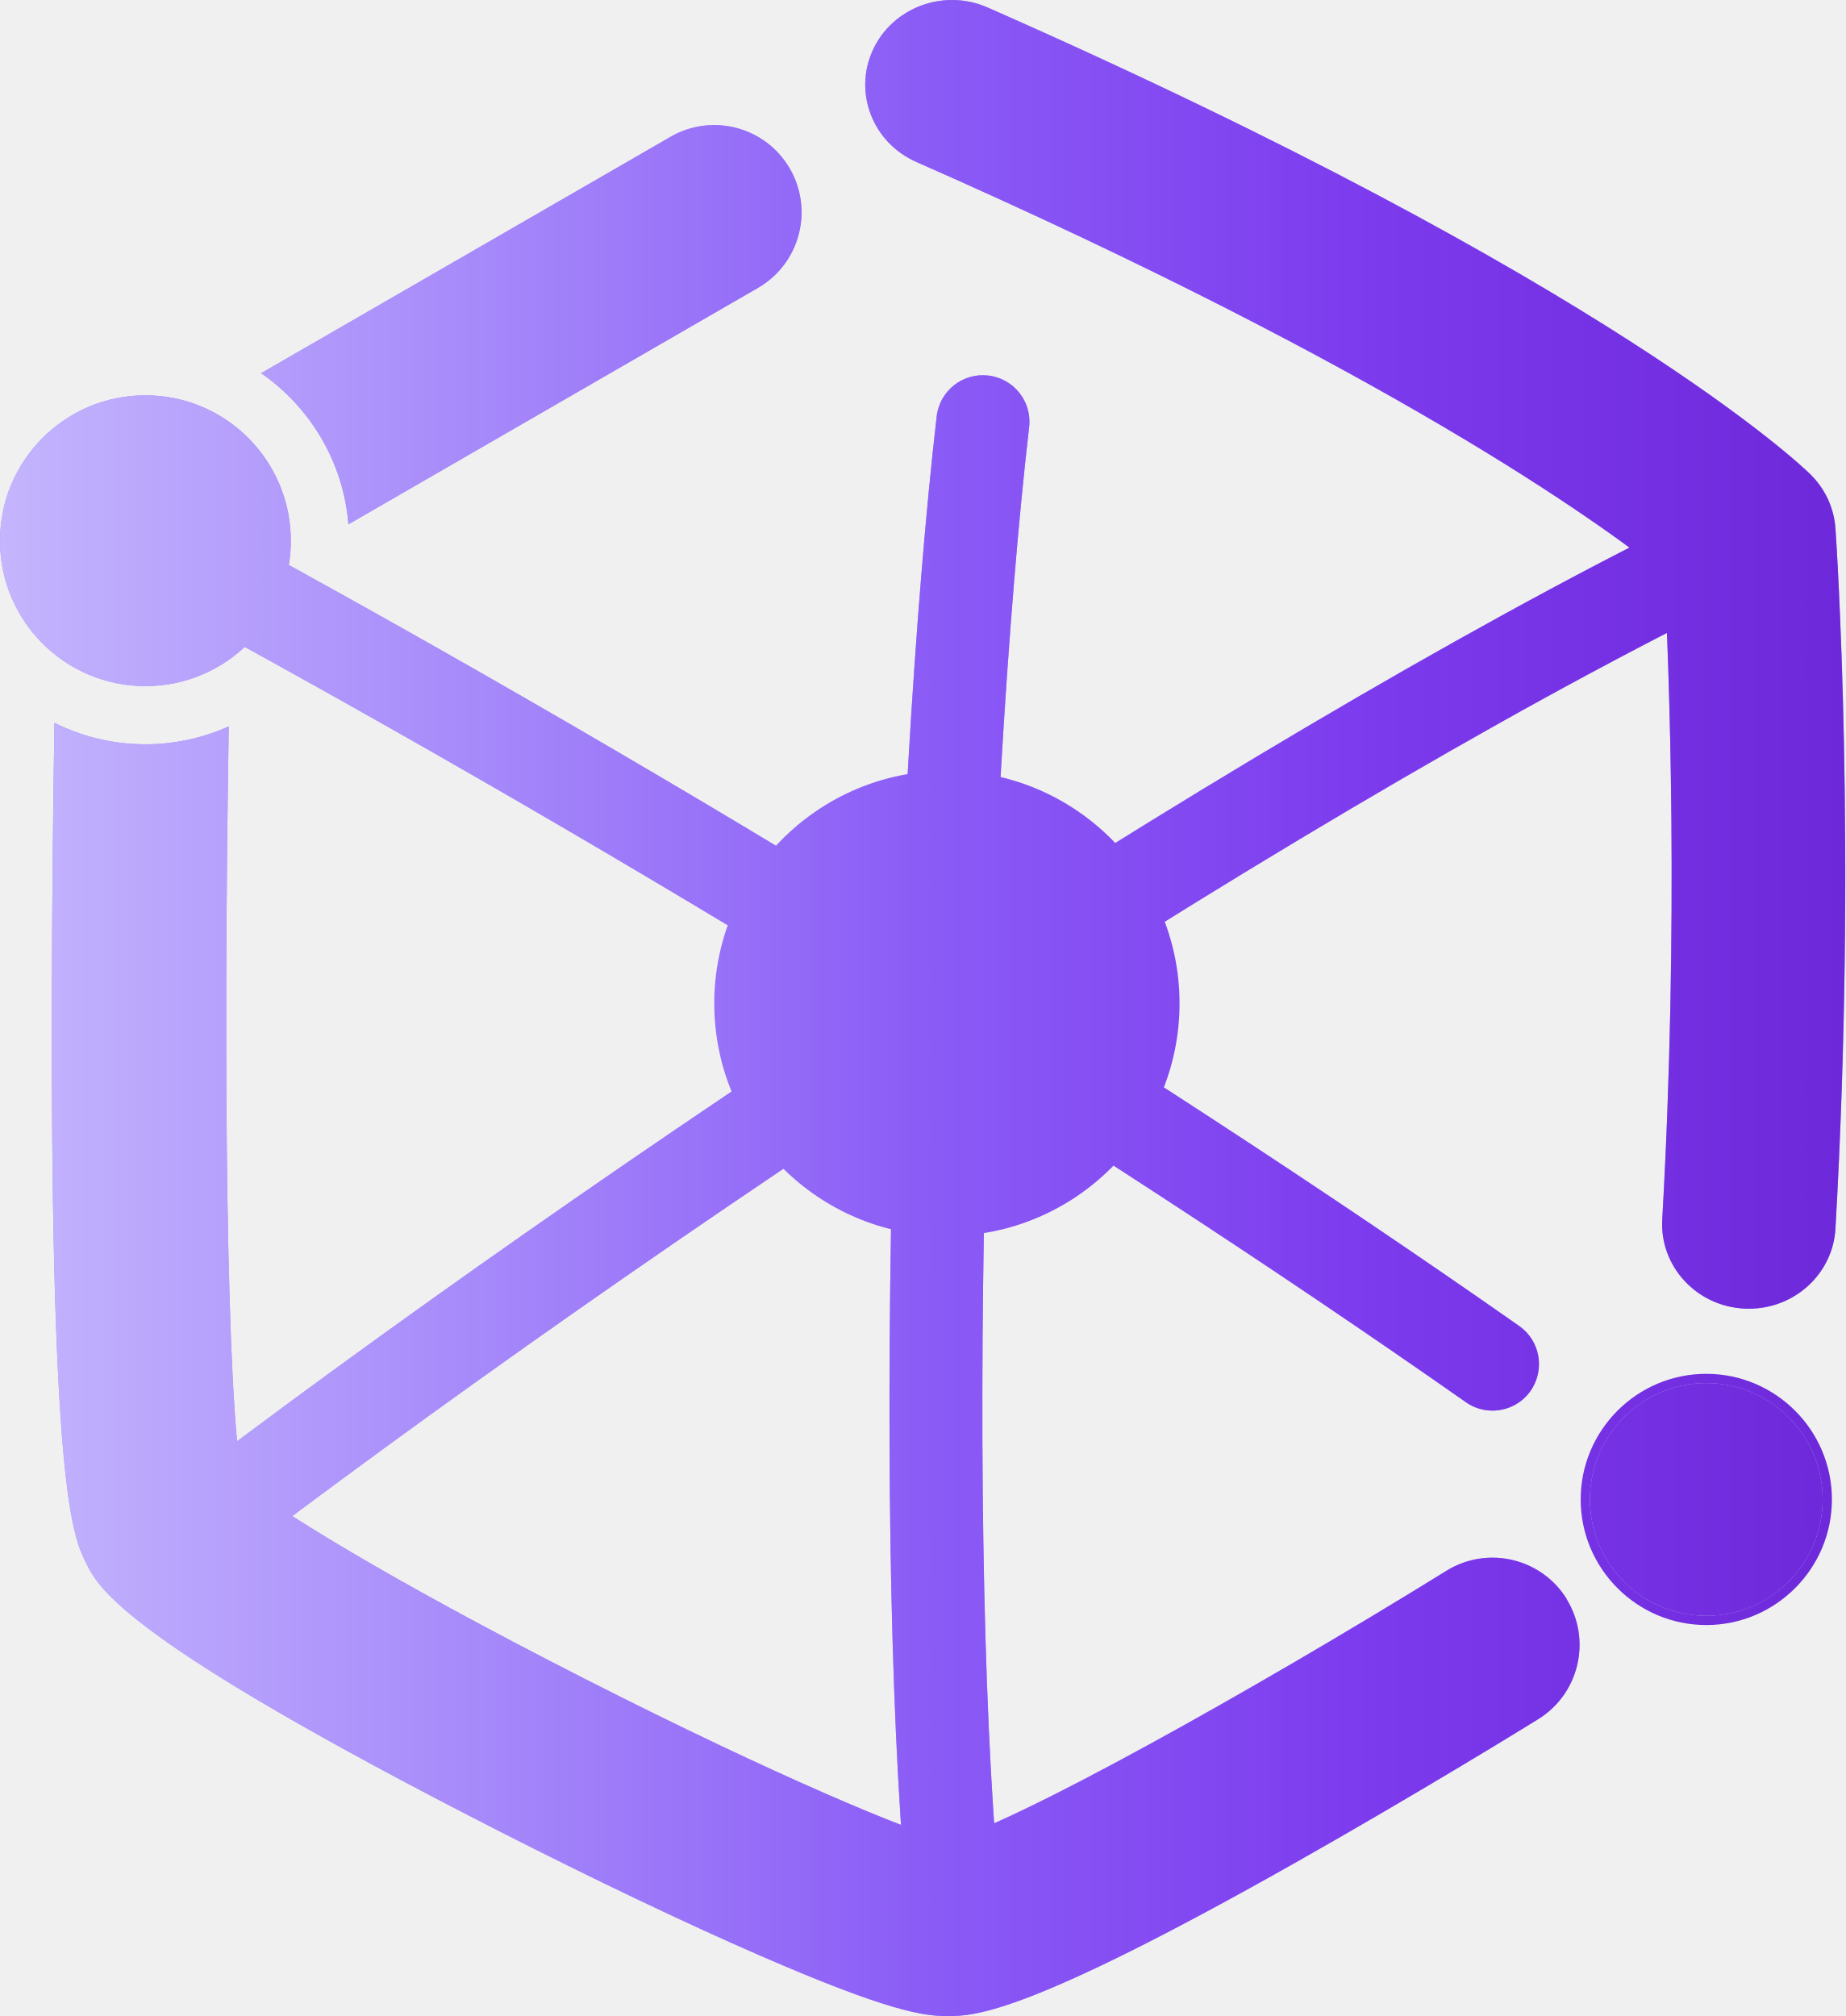
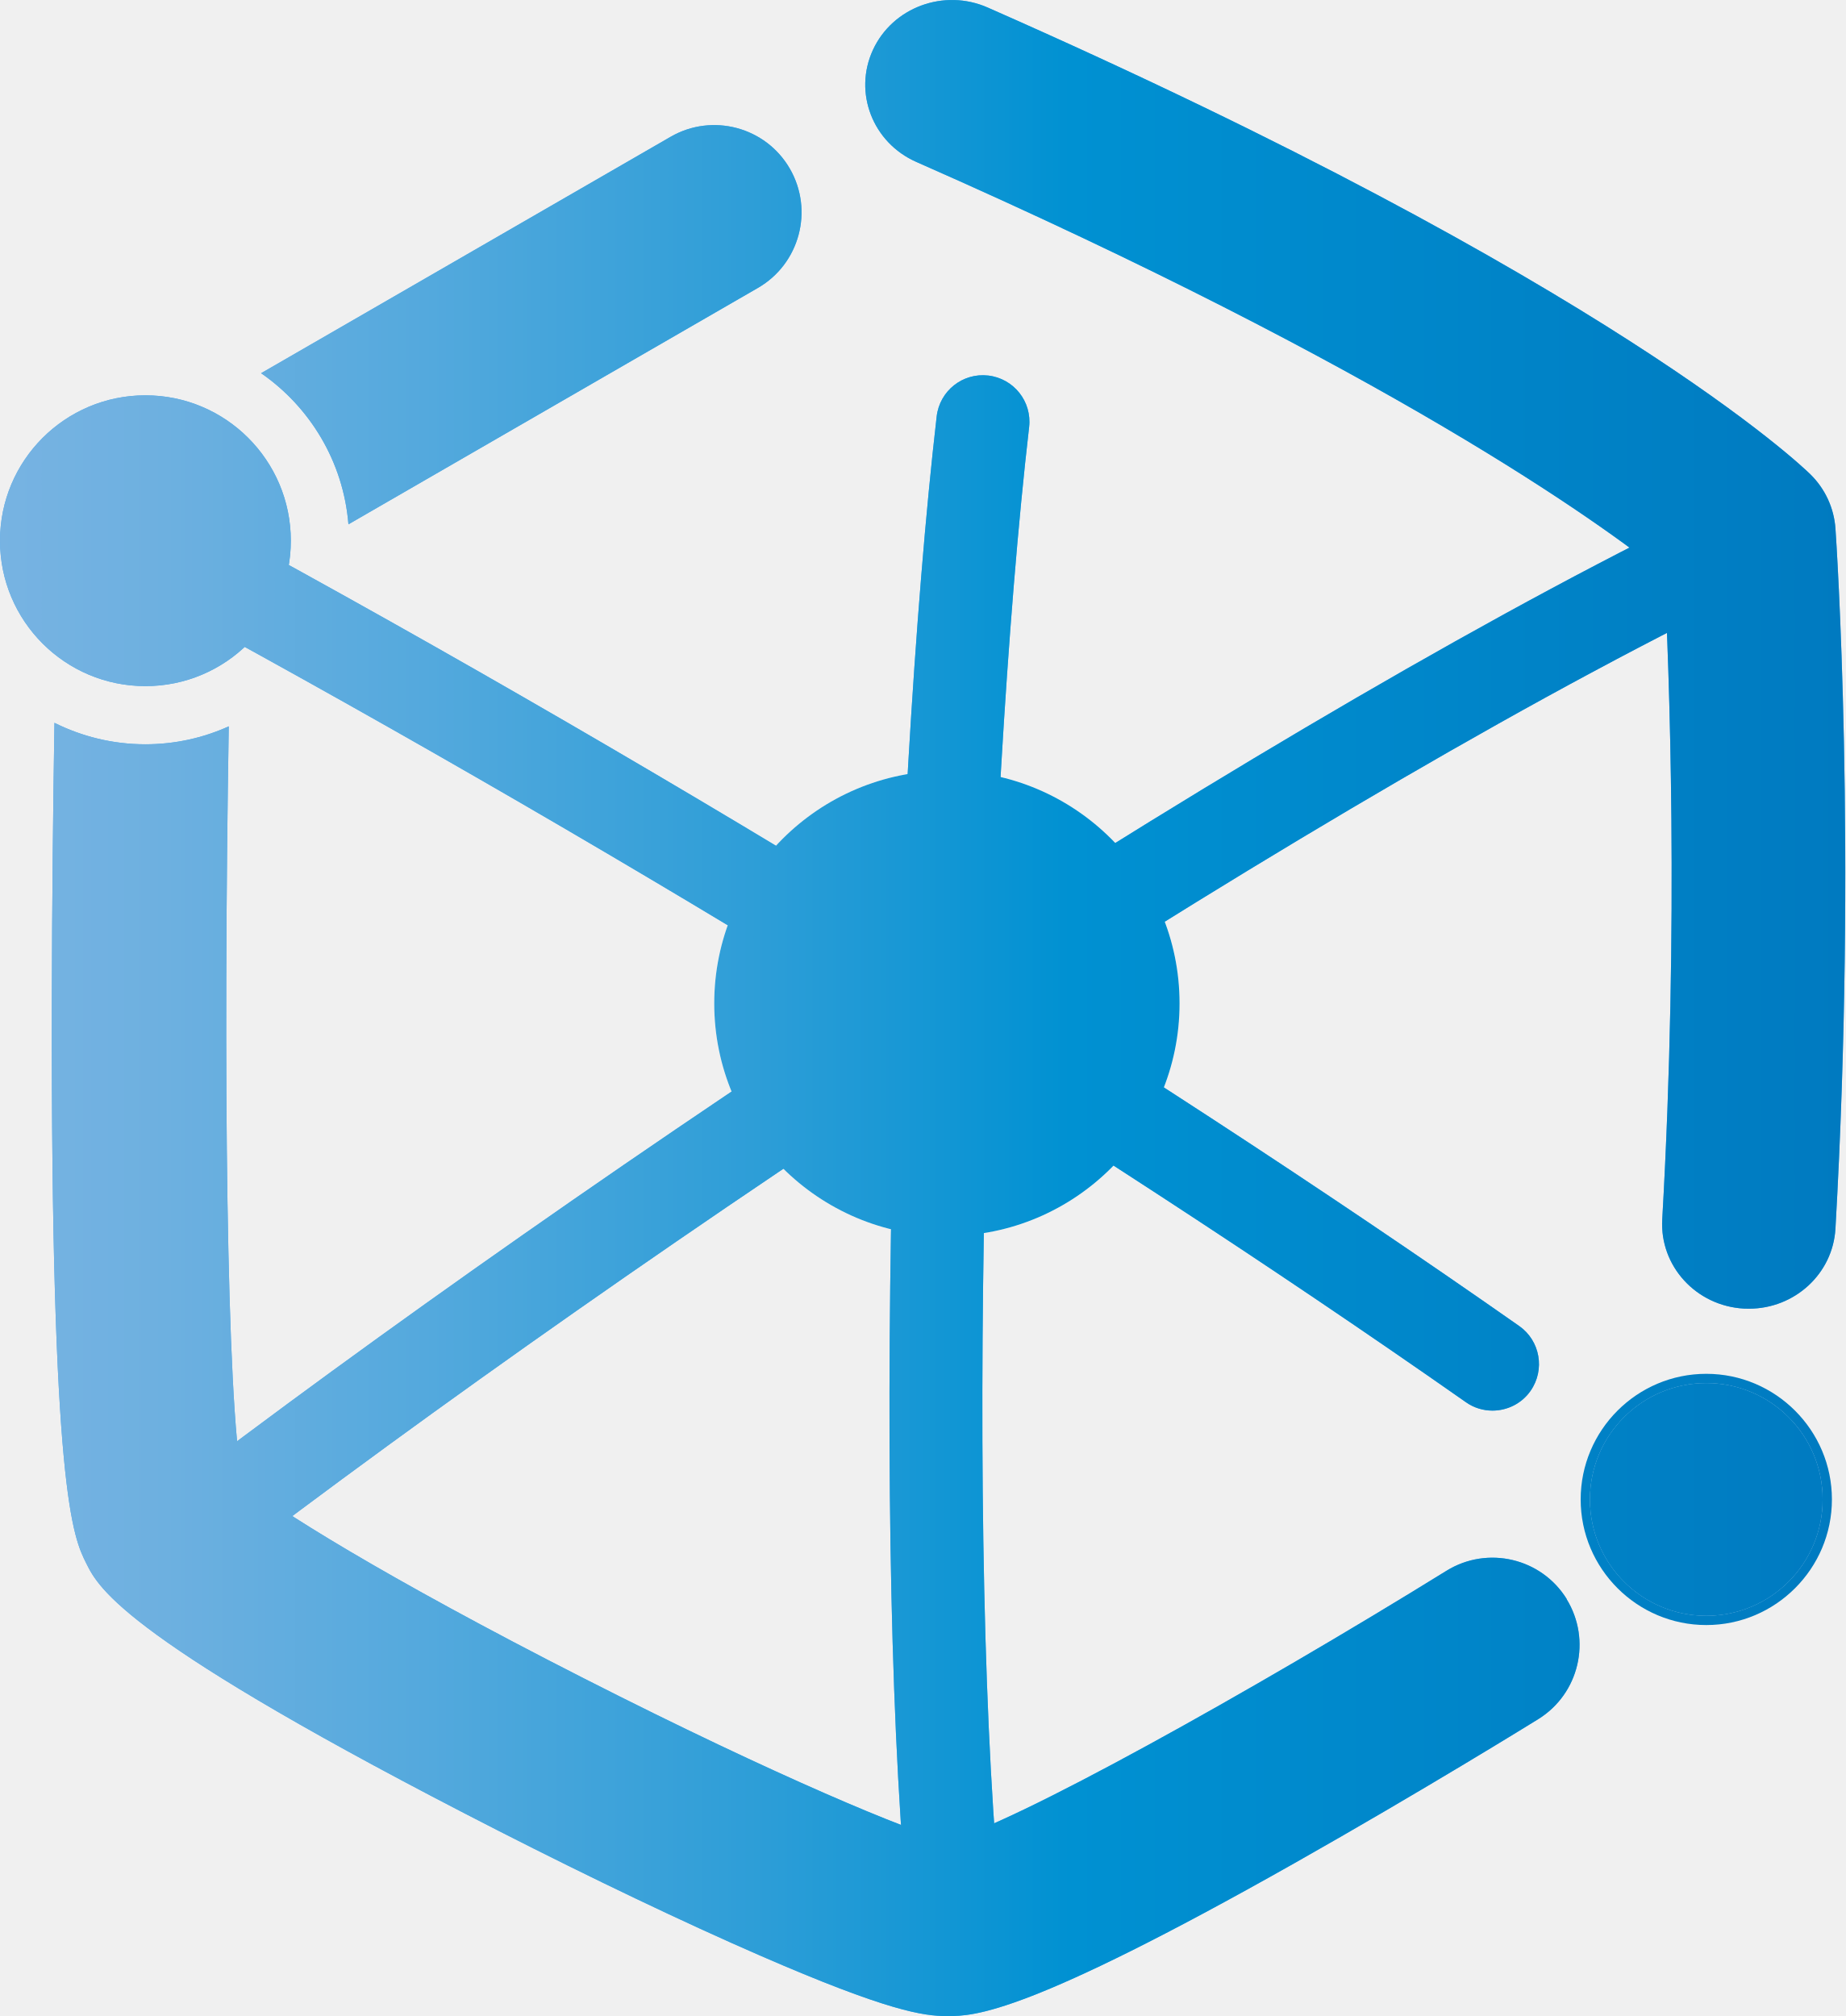
<svg xmlns="http://www.w3.org/2000/svg" id="Camada_2" data-name="Camada 2" viewBox="0 0 198.6 216.99">
  <defs>
    <style>
      .cls-1 {
        fill: #fff;
      }

      .cls-2 {
        fill: url(#Gradiente_sem_nome_1654);
      }

      .cls-3 {
-         fill: #a78bfa;
+         fill: #4fadef;
      }
    </style>
    <linearGradient id="Gradiente_sem_nome_1654" data-name="Gradiente sem nome 1654" x1="0" y1="108.5" x2="198.6" y2="108.5" gradientUnits="userSpaceOnUse">
-       <stop offset="0" stop-color="#c4b5fd" />
-       <stop offset=".25" stop-color="#a78bfa" />
-       <stop offset=".5" stop-color="#8b5cf6" />
-       <stop offset=".75" stop-color="#7c3aed" />
-       <stop offset="1" stop-color="#6d28d9" />
+       <stop offset="0" stop-color="#77b3e2" />
+       <stop offset=".09" stop-color="#6db0e0" />
+       <stop offset=".23" stop-color="#54a9dd" />
+       <stop offset=".42" stop-color="#2b9dd7" />
+       <stop offset=".58" stop-color="#0091d2" />
+       <stop offset="1" stop-color="#007ac0" />
    </linearGradient>
  </defs>
  <g id="Layer_1" data-name="Layer 1">
    <g>
      <g>
        <path class="cls-3" d="M160.63,151.83c-.99,0-2-.29-2.87-.91C116.11,121.73,63.51,89.54,13.45,62.61c-2.44-1.31-3.35-4.35-2.04-6.78,1.31-2.44,4.35-3.35,6.78-2.04,50.39,27.11,103.35,59.53,145.31,88.93,2.27,1.59,2.81,4.71,1.23,6.98-.97,1.39-2.53,2.13-4.11,2.13Z" />
        <g>
          <path class="cls-3" d="M168.62,172.11c-2.73-4.41-8.52-5.77-12.93-3.05-20.94,12.96-46.93,27.45-53.73,29.07-3.93-.97-18.18-6.83-39.06-17.45-21.65-11.01-33.46-18.47-36.82-21.27-1.71-8.55-2.06-44.45-1.46-81.23-2.74,1.24-5.78,1.93-8.98,1.93-3.51,0-6.83-.84-9.78-2.31-.14,8.63-.26,19.2-.28,29.93-.11,52.91,2.28,57.7,3.72,60.57,1.33,2.66,4.1,8.21,44.3,28.73,10.1,5.15,20.1,9.93,28.17,13.44,13.82,6.02,17.63,6.52,20.12,6.53h.09c2.93,0,8.52-.17,37.39-16.49,13.52-7.64,25.67-15.15,26.18-15.47,4.41-2.73,5.77-8.52,3.05-12.93Z" />
          <path class="cls-3" d="M37.49,56.44l44.08-25.45c4.49-2.59,6.03-8.34,3.44-12.83-2.59-4.49-8.34-6.03-12.83-3.44l-44.08,25.45c5.26,3.64,8.86,9.53,9.4,16.26Z" />
        </g>
        <path class="cls-3" d="M188.23,140.86c-.18,0-.35,0-.53-.01-5.15-.28-9.09-4.58-8.8-9.61,1.82-31.95.73-59.68.22-69.43-6.98-5.6-29.66-21.98-80.5-44.38-4.7-2.07-6.79-7.47-4.67-12.06,2.12-4.59,7.65-6.63,12.35-4.56,67.03,29.53,87.7,49.41,88.54,50.24,1.59,1.56,2.54,3.62,2.7,5.82.1,1.39,2.33,34.56,0,75.38-.28,4.86-4.4,8.61-9.31,8.61Z" />
        <circle class="cls-3" cx="15.65" cy="58.2" r="15.65" />
        <circle class="cls-3" cx="183.64" cy="161.39" r="12.52" />
        <path class="cls-1" d="M101.91,82.96c-13.81,0-25.04,11.23-25.04,25.04s11.23,25.04,25.04,25.04,25.04-11.23,25.04-25.04-11.23-25.04-25.04-25.04h0Z" />
        <path class="cls-3" d="M20.23,170.41c-1.51,0-3-.68-3.98-1.97-1.68-2.2-1.26-5.34.94-7.02,46.13-35.29,120.98-85.04,168.84-107.75,2.5-1.19,5.49-.12,6.67,2.38,1.19,2.5.12,5.49-2.38,6.67-47.24,22.41-121.32,71.68-167.05,106.65-.91.69-1.98,1.03-3.04,1.03Z" />
        <path class="cls-3" d="M102.93,212.62c-2.53,0-4.7-1.91-4.97-4.48-4.26-39.97-1.92-122.02,2.85-163.32.32-2.75,2.8-4.72,5.55-4.4,2.75.32,4.72,2.8,4.4,5.55-4.72,40.79-7.04,121.75-2.84,161.11.29,2.75-1.7,5.22-4.45,5.51-.18.02-.36.03-.54.03Z" />
      </g>
      <g>
        <path class="cls-2" d="M160.63,151.83c-.99,0-2-.29-2.87-.91C116.11,121.73,63.51,89.54,13.45,62.61c-2.44-1.31-3.35-4.35-2.04-6.78,1.31-2.44,4.35-3.35,6.78-2.04,50.39,27.11,103.35,59.53,145.31,88.93,2.27,1.59,2.81,4.71,1.23,6.98-.97,1.39-2.53,2.13-4.11,2.13Z" />
        <g>
          <path class="cls-2" d="M168.62,172.11c-2.73-4.41-8.52-5.77-12.93-3.05-20.94,12.96-46.93,27.45-53.73,29.07-3.93-.97-18.18-6.83-39.06-17.45-21.65-11.01-33.46-18.47-36.82-21.27-1.71-8.55-2.06-44.45-1.46-81.23-2.74,1.24-5.78,1.93-8.98,1.93-3.51,0-6.83-.84-9.78-2.31-.14,8.63-.26,19.2-.28,29.93-.11,52.91,2.28,57.7,3.72,60.57,1.33,2.66,4.1,8.21,44.3,28.73,10.1,5.15,20.1,9.93,28.17,13.44,13.82,6.02,17.63,6.52,20.12,6.53h.09c2.93,0,8.52-.17,37.39-16.49,13.52-7.64,25.67-15.15,26.18-15.47,4.41-2.73,5.77-8.52,3.05-12.93Z" />
          <path class="cls-2" d="M37.49,56.44l44.08-25.45c4.49-2.59,6.03-8.34,3.44-12.83-2.59-4.49-8.34-6.03-12.83-3.44l-44.08,25.45c5.26,3.64,8.86,9.53,9.4,16.26Z" />
        </g>
        <path class="cls-2" d="M188.23,140.86c-.18,0-.35,0-.53-.01-5.15-.28-9.09-4.58-8.8-9.61,1.82-31.95.73-59.68.22-69.43-6.98-5.6-29.66-21.98-80.5-44.38-4.7-2.07-6.79-7.47-4.67-12.06,2.12-4.59,7.65-6.63,12.35-4.56,67.03,29.53,87.7,49.41,88.54,50.24,1.59,1.56,2.54,3.62,2.7,5.82.1,1.39,2.33,34.56,0,75.38-.28,4.86-4.4,8.61-9.31,8.61Z" />
        <circle class="cls-2" cx="15.65" cy="58.2" r="15.65" />
        <g>
          <circle class="cls-2" cx="183.64" cy="161.39" r="12.52" />
          <path class="cls-2" d="M183.64,148.87c6.92,0,12.52,5.61,12.52,12.52s-5.61,12.52-12.52,12.52-12.52-5.61-12.52-12.52,5.61-12.52,12.52-12.52M183.64,147.87c-7.46,0-13.52,6.07-13.52,13.52s6.07,13.52,13.52,13.52,13.52-6.07,13.52-13.52-6.07-13.52-13.52-13.52h0Z" />
        </g>
        <path class="cls-2" d="M101.91,82.96c-13.81,0-25.04,11.23-25.04,25.04s11.23,25.04,25.04,25.04,25.04-11.23,25.04-25.04-11.23-25.04-25.04-25.04h0Z" />
        <path class="cls-2" d="M20.23,170.41c-1.51,0-3-.68-3.98-1.97-1.68-2.2-1.26-5.34.94-7.02,46.13-35.29,120.98-85.04,168.84-107.75,2.5-1.19,5.49-.12,6.67,2.38,1.19,2.5.12,5.49-2.38,6.67-47.24,22.41-121.32,71.68-167.05,106.65-.91.69-1.98,1.03-3.04,1.03Z" />
        <path class="cls-2" d="M102.93,212.62c-2.53,0-4.7-1.91-4.97-4.48-4.26-39.97-1.92-122.02,2.85-163.32.32-2.75,2.8-4.72,5.55-4.4,2.75.32,4.72,2.8,4.4,5.55-4.72,40.79-7.04,121.75-2.84,161.11.29,2.75-1.7,5.22-4.45,5.51-.18.02-.36.03-.54.03Z" />
      </g>
    </g>
  </g>
</svg>
